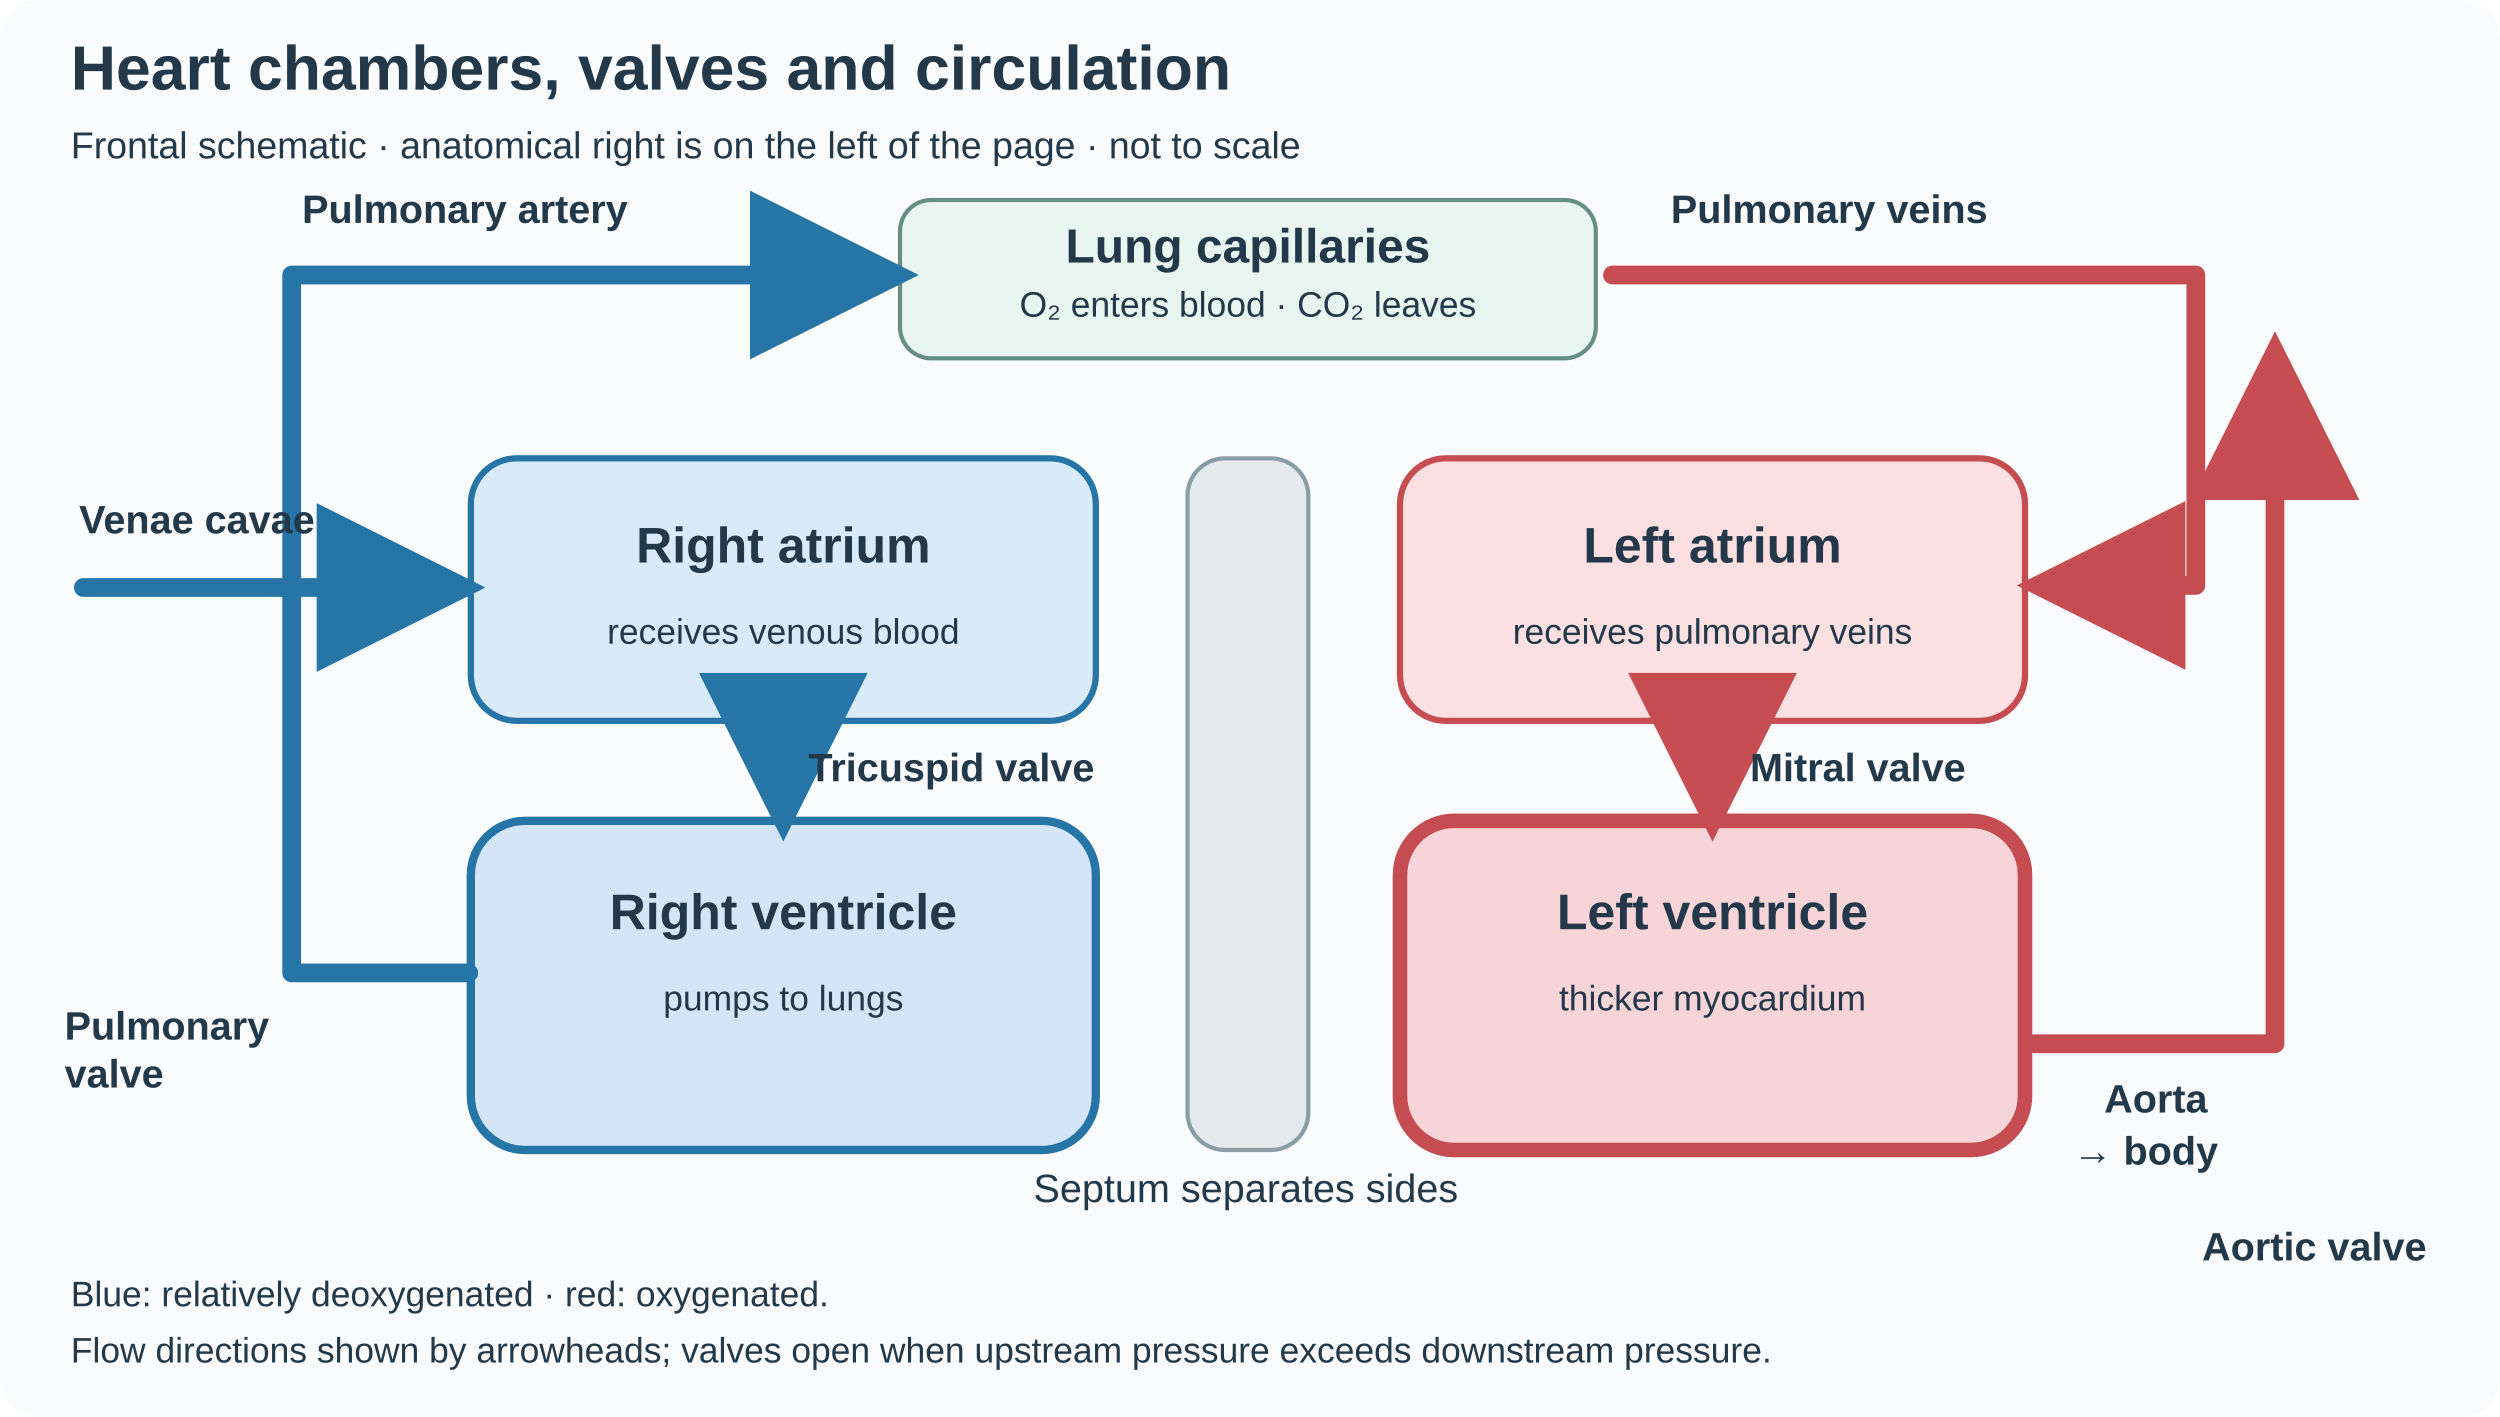
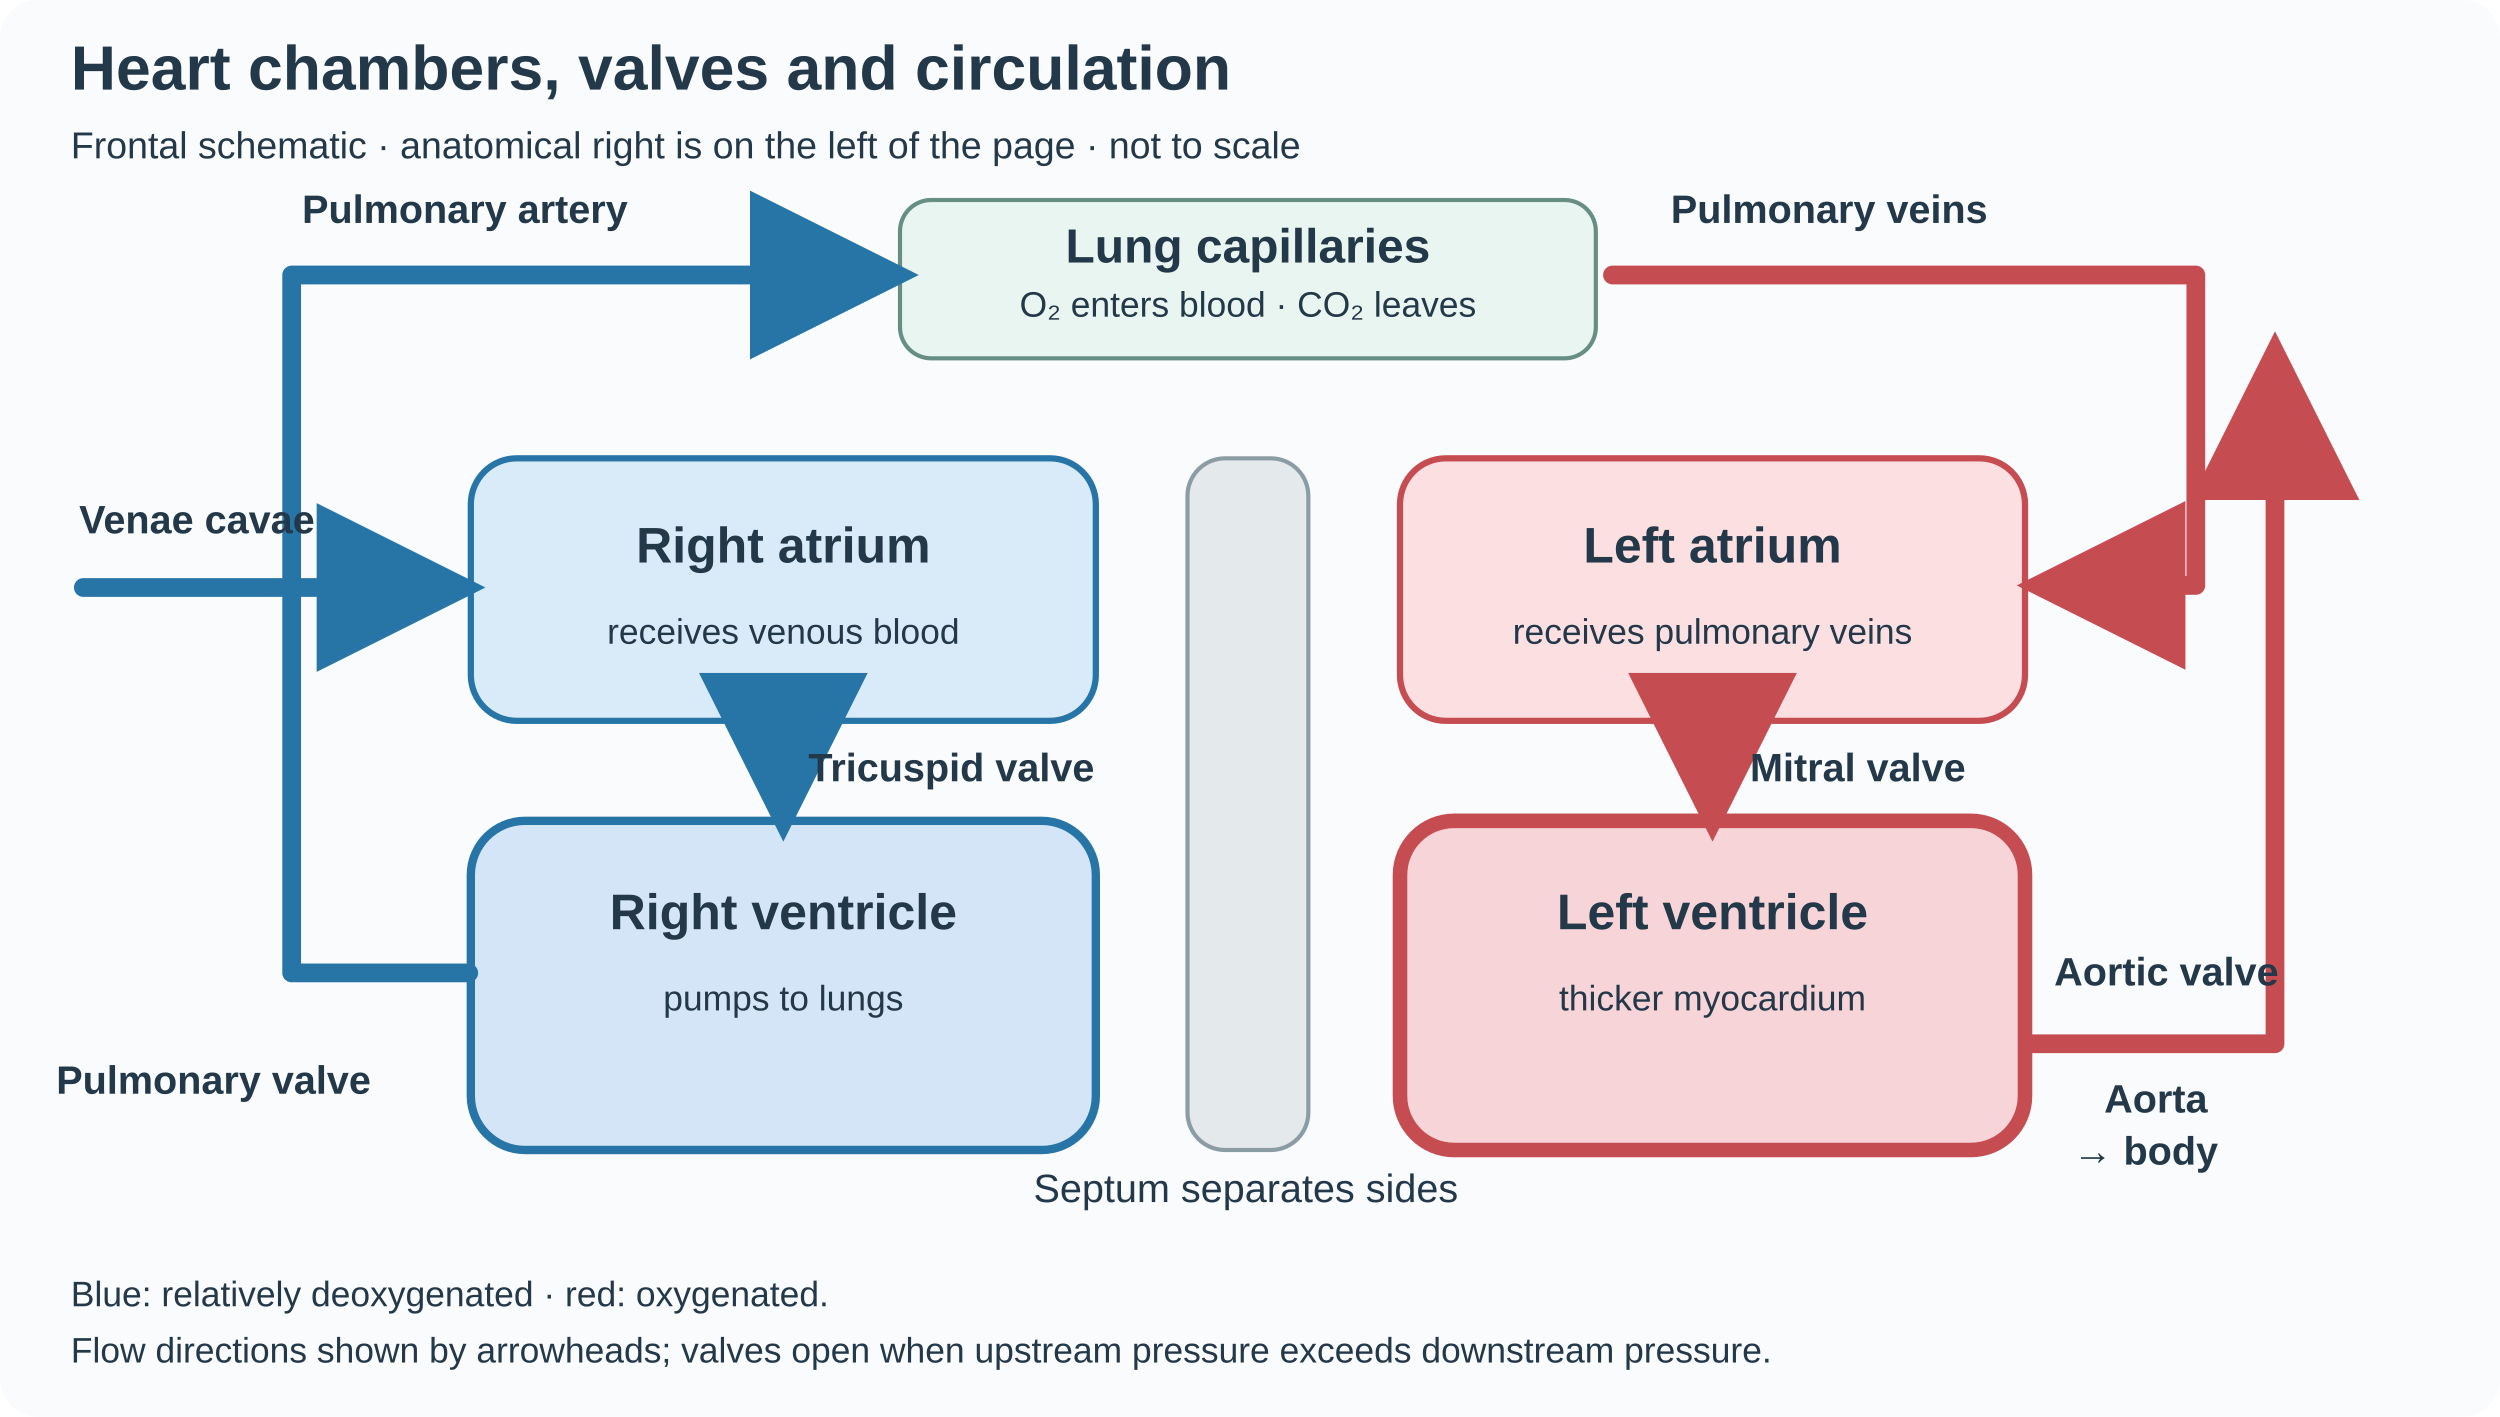
<svg xmlns="http://www.w3.org/2000/svg" viewBox="0 0 1200 680" role="img" aria-labelledby="title desc">
  <defs>
    <marker id="bluehead" markerWidth="9" markerHeight="9" refX="7" refY="4.5" orient="auto">
      <path d="M0 0L9 4.5L0 9Z" fill="#2775a7" />
    </marker>
    <marker id="redhead" markerWidth="9" markerHeight="9" refX="7" refY="4.5" orient="auto">
      <path d="M0 0L9 4.5L0 9Z" fill="#c54d52" />
    </marker>
  </defs>
  <rect width="1200" height="680" rx="18" fill="#f9fbfd" />
  <g font-family="Arial,Helvetica,sans-serif" fill="#233849">
    <text x="34" y="43" font-weight="700" font-size="30">Heart chambers, valves and circulation</text>
    <text x="34" y="76" font-size="18">Frontal schematic · anatomical right is on the left of the page · not to scale</text>
    <rect x="432" y="96" width="334" height="76" rx="15" fill="#e9f5f0" stroke="#668e83" stroke-width="2" />
    <text x="599" y="126" text-anchor="middle" font-size="23" font-weight="700">Lung capillaries</text>
    <text x="599" y="152" text-anchor="middle" font-size="17">O₂ enters blood · CO₂ leaves</text>
    <rect x="226" y="220" width="300" height="126" rx="22" fill="#d9ebf9" stroke="#2775a7" stroke-width="3" />
    <rect x="226" y="394" width="300" height="158" rx="26" fill="#d3e5f7" stroke="#2775a7" stroke-width="4" />
    <rect x="672" y="220" width="300" height="126" rx="22" fill="#fce0e1" stroke="#c54d52" stroke-width="3" />
    <rect x="672" y="394" width="300" height="158" rx="26" fill="#f7d4d7" stroke="#c54d52" stroke-width="7" />
    <g font-size="24" font-weight="700" text-anchor="middle">
      <text x="376" y="270">Right atrium</text>
      <text x="376" y="446">Right ventricle</text>
      <text x="822" y="270">Left atrium</text>
      <text x="822" y="446">Left ventricle</text>
    </g>
    <g font-size="17" text-anchor="middle">
      <text x="376" y="309">receives venous blood</text>
      <text x="376" y="485">pumps to lungs</text>
      <text x="822" y="309">receives pulmonary veins</text>
      <text x="822" y="485">thicker myocardium</text>
    </g>
    <rect x="570" y="220" width="58" height="332" rx="18" fill="#e4e9eb" stroke="#8b9da4" stroke-width="2" />
    <text x="598" y="577" text-anchor="middle" font-size="19">Septum separates sides</text>
    <g fill="none" stroke-width="9" stroke-linecap="round" stroke-linejoin="round">
      <path d="M40 282H215" stroke="#2775a7" marker-end="url(#bluehead)" />
      <path d="M376 347V386" stroke="#2775a7" marker-end="url(#bluehead)" />
      <path d="M225 467H140V132H423" stroke="#2775a7" marker-end="url(#bluehead)" />
      <path d="M774 132H1054V281H986" stroke="#c54d52" marker-end="url(#redhead)" />
      <path d="M822 347V386" stroke="#c54d52" marker-end="url(#redhead)" />
      <path d="M974 501H1092V177" stroke="#c54d52" marker-end="url(#redhead)" />
    </g>
    <g font-size="19" font-weight="600">
      <text x="38" y="256">Venae cavae</text>
      <text x="388" y="375">Tricuspid valve</text>
      <text x="840" y="375">Mitral valve</text>
      <text x="145" y="107">Pulmonary artery</text>
      <text x="802" y="107">Pulmonary veins</text>
      <text x="1010" y="534">Aorta</text>
      <text x="995" y="559">→ body</text>
-       <text x="31" y="499">Pulmonary</text>
-       <text x="31" y="522">valve</text>
-       <text x="1057" y="605">Aortic valve</text>
+       <text x="27" y="525">Pulmonary valve</text>
+       <text x="986" y="473">Aortic valve</text>
    </g>
    <g font-size="17">
      <text x="34" y="627">Blue: relatively deoxygenated · red: oxygenated.</text>
      <text x="34" y="654">Flow directions shown by arrowheads; valves open when upstream pressure exceeds downstream pressure.</text>
    </g>
  </g>
</svg>
